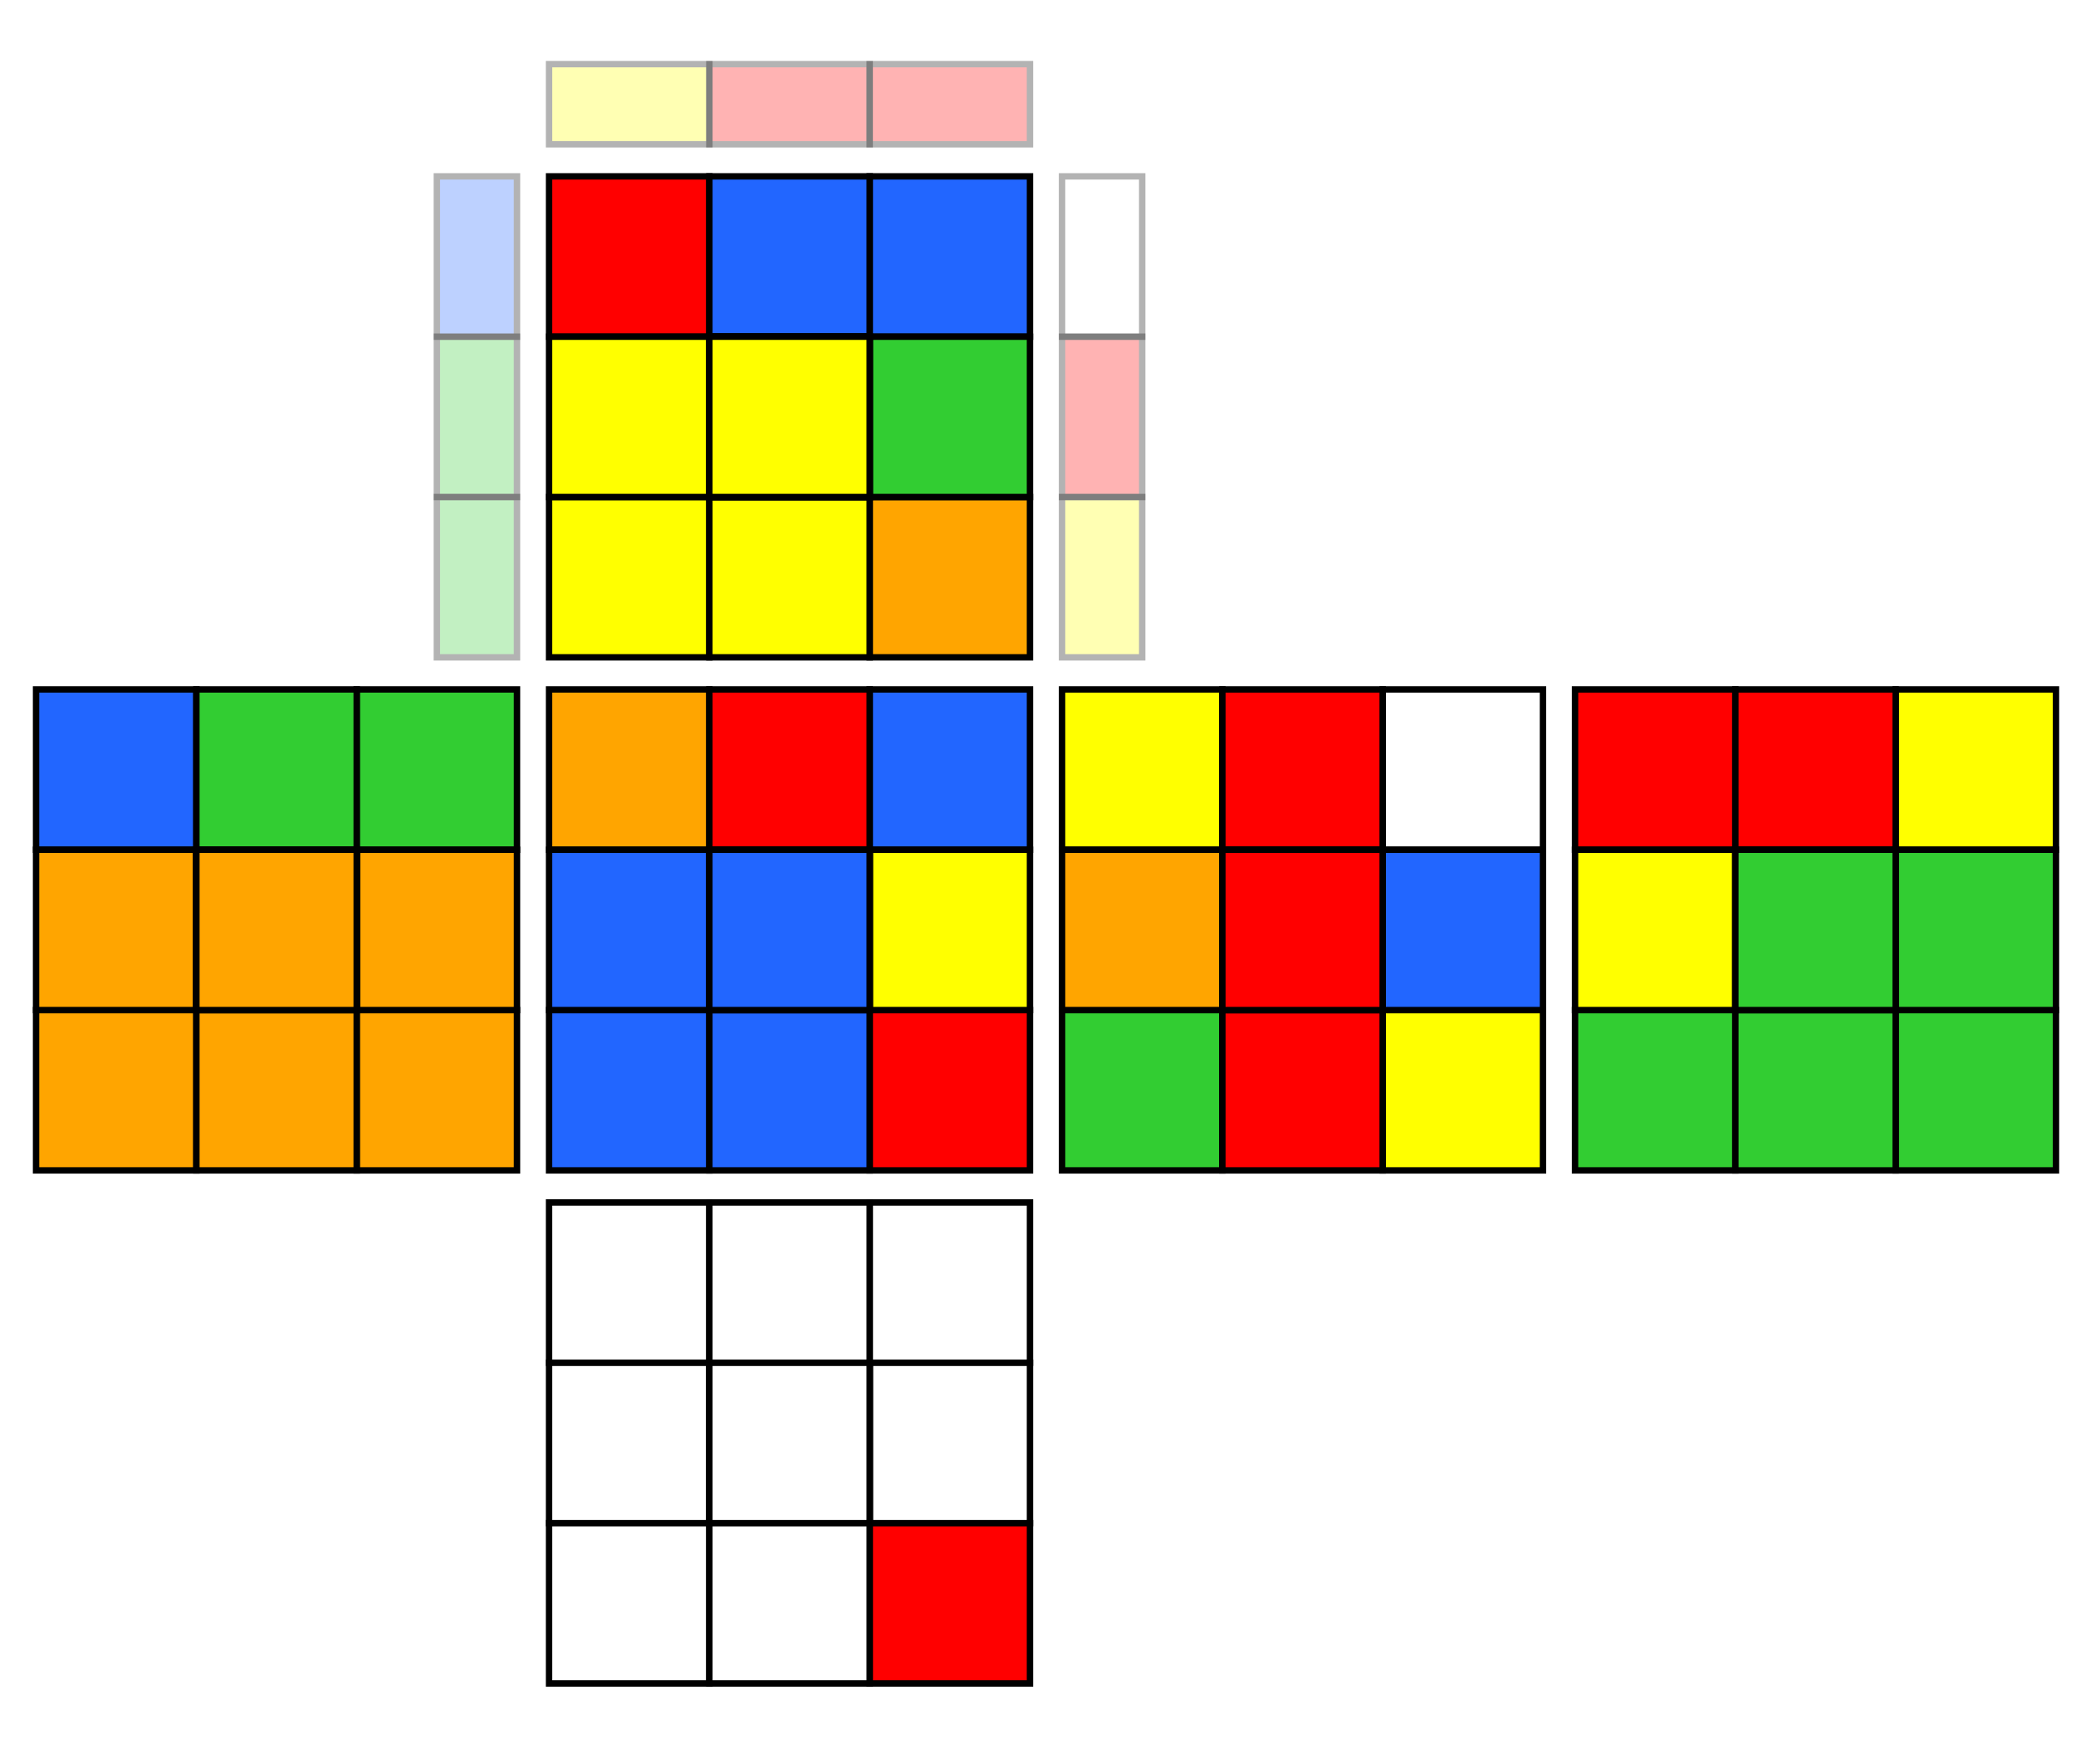
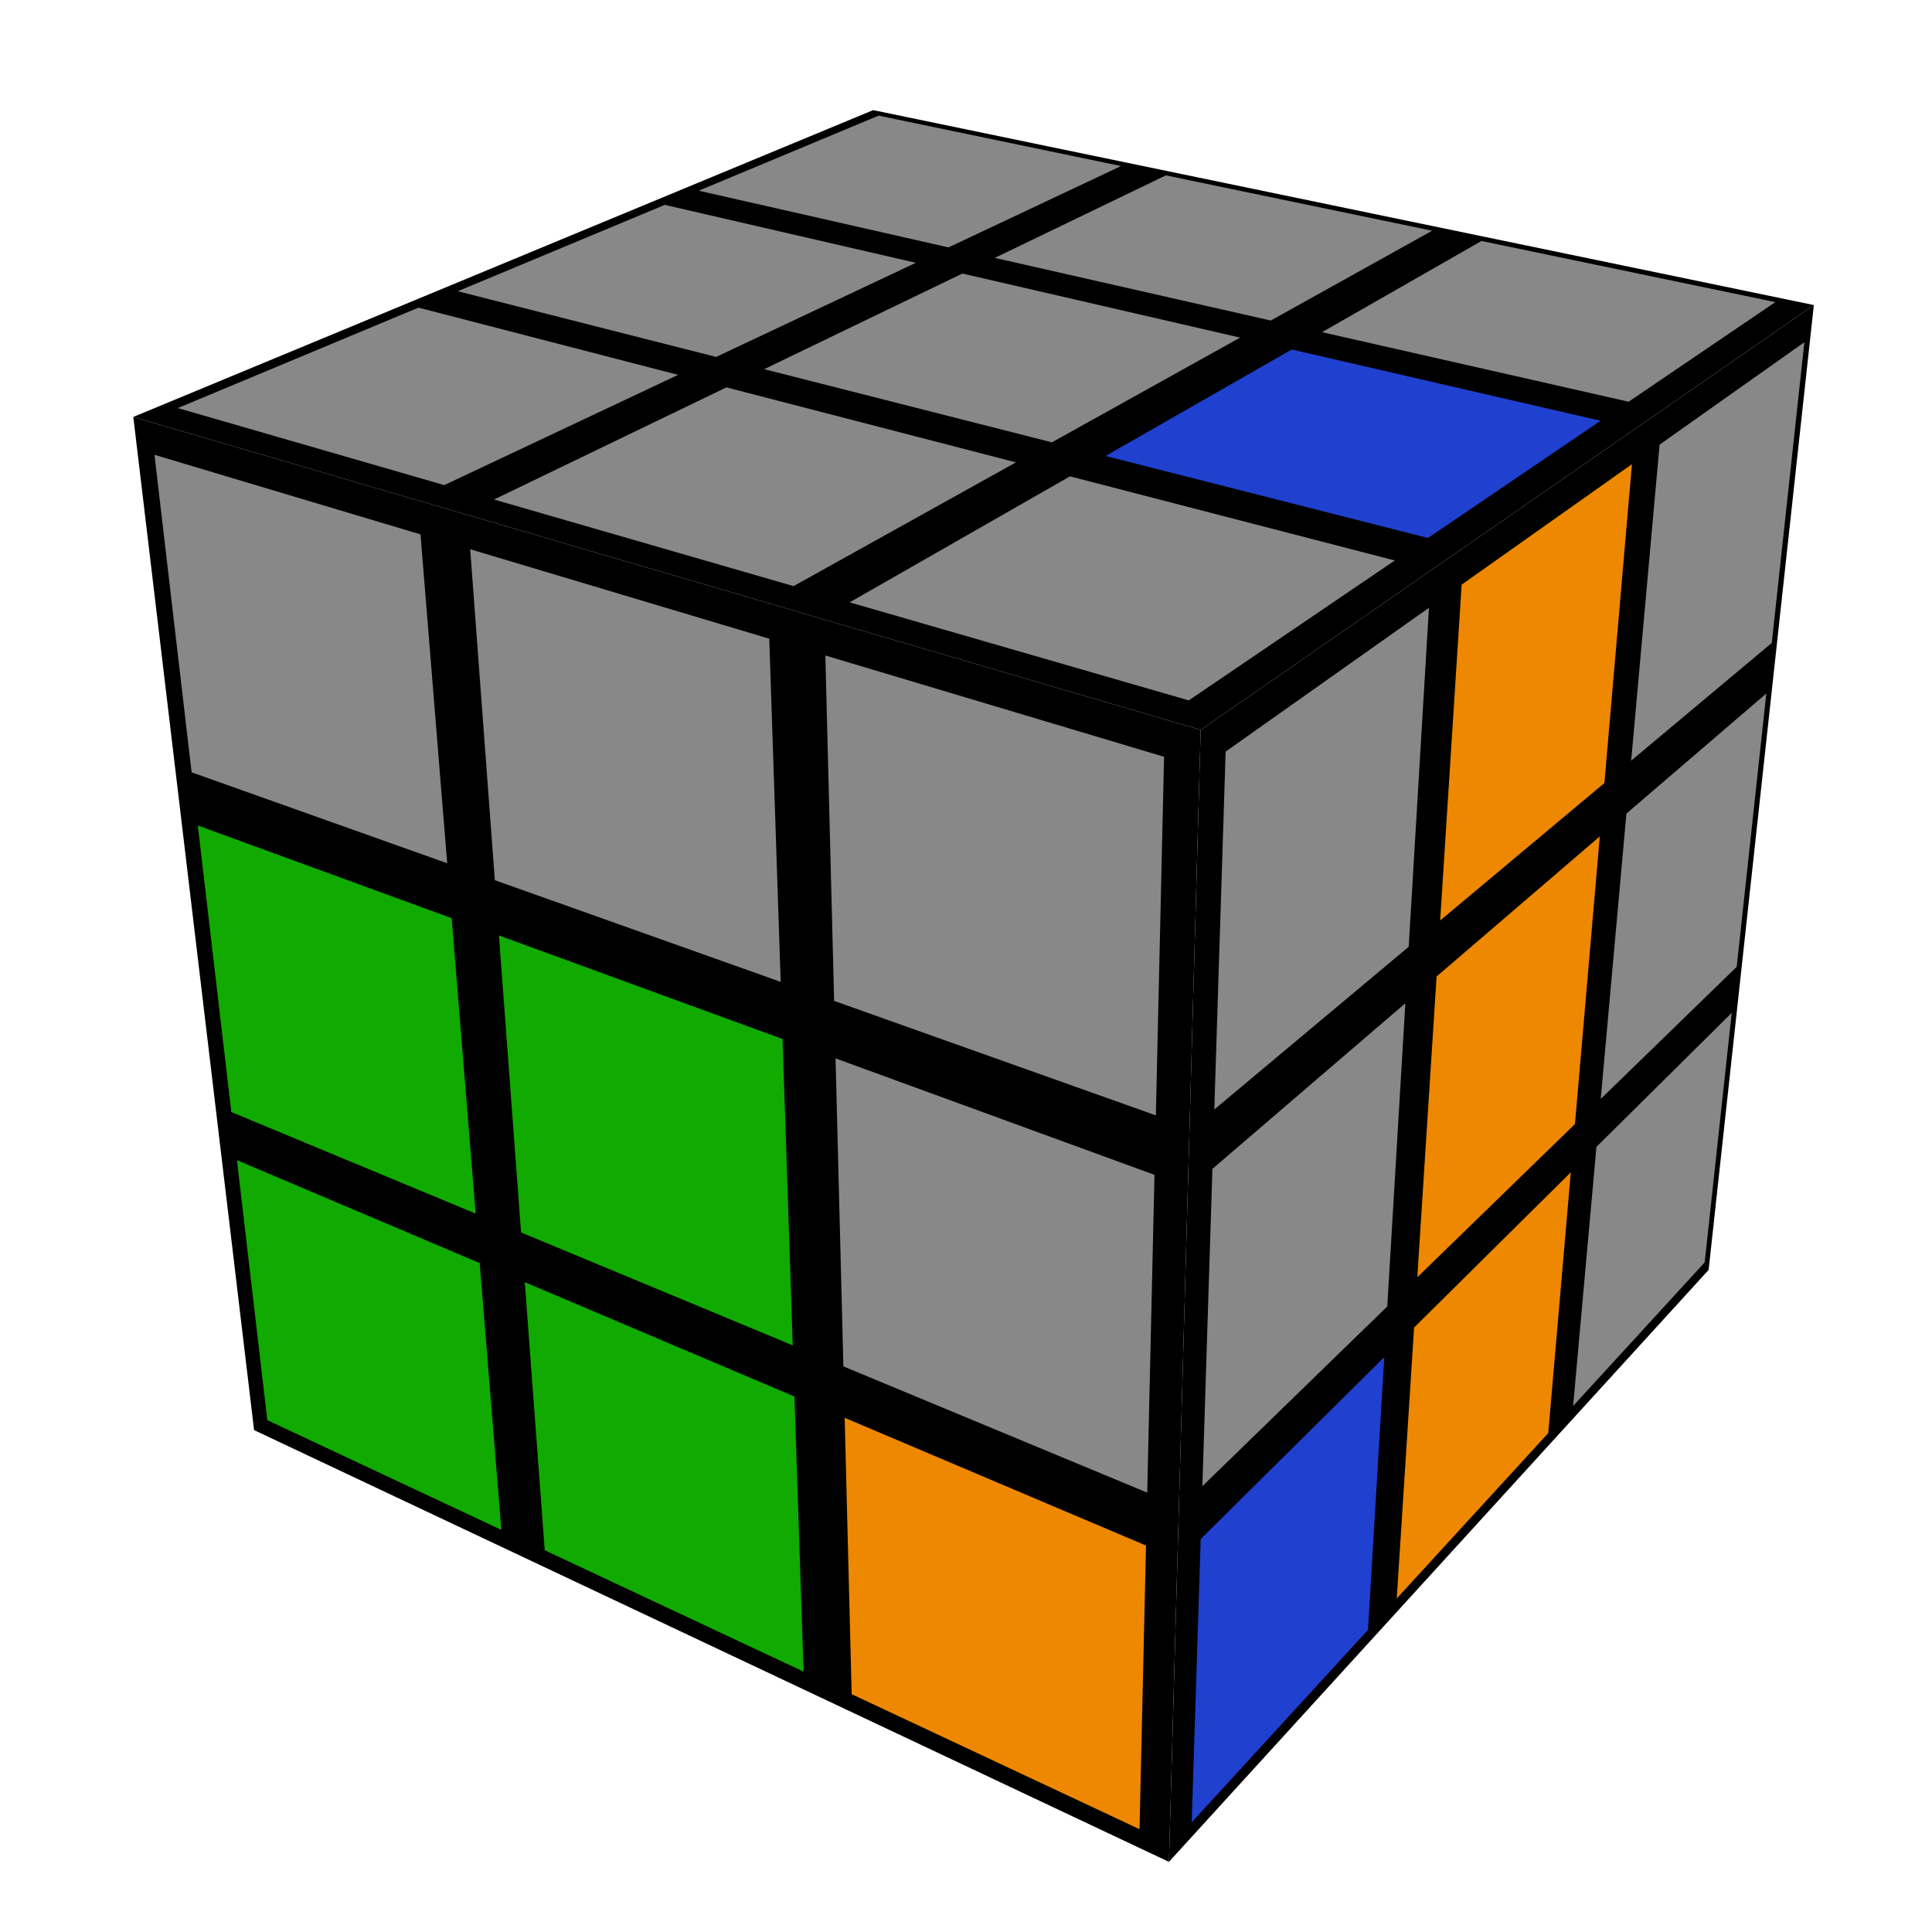
- <svg xmlns="http://www.w3.org/2000/svg" version="1.1" viewBox="0 0 518 440" preserveAspectRatio="xMidYMid meet" style="max-width: 100%; max-height: 100%;">
-   <defs>
-     <radialGradient id="grad-svg49-EDGES-l0-o0" r="70.711%">
-       <stop offset="100%" stop-color="yellow" stop-opacity="1" />
-       <stop offset="100%" stop-color="black" stop-opacity="1" />
-       <stop offset="100%" stop-color="black" stop-opacity="1" />
-       <stop offset="100%" stop-color="white" stop-opacity="1" />
-     </radialGradient>
-     <radialGradient id="grad-svg49-EDGES-l0-o1" r="70.711%">
-       <stop offset="100%" stop-color="red" stop-opacity="1" />
-       <stop offset="100%" stop-color="black" stop-opacity="1" />
-       <stop offset="100%" stop-color="black" stop-opacity="1" />
-       <stop offset="100%" stop-color="limegreen" stop-opacity="1" />
-     </radialGradient>
-     <radialGradient id="grad-svg49-EDGES-l1-o0" r="70.711%">
-       <stop offset="100%" stop-color="limegreen" stop-opacity="1" />
-       <stop offset="100%" stop-color="black" stop-opacity="1" />
-       <stop offset="100%" stop-color="black" stop-opacity="1" />
-       <stop offset="100%" stop-color="white" stop-opacity="1" />
-     </radialGradient>
-     <radialGradient id="grad-svg49-EDGES-l1-o1" r="70.711%">
-       <stop offset="100%" stop-color="red" stop-opacity="1" />
-       <stop offset="100%" stop-color="black" stop-opacity="1" />
-       <stop offset="100%" stop-color="black" stop-opacity="1" />
-       <stop offset="100%" stop-color="red" stop-opacity="1" />
-     </radialGradient>
-     <radialGradient id="grad-svg49-EDGES-l2-o0" r="70.711%">
-       <stop offset="100%" stop-color="rgb(34, 102, 255)" stop-opacity="1" />
-       <stop offset="100%" stop-color="black" stop-opacity="1" />
-       <stop offset="100%" stop-color="black" stop-opacity="1" />
-       <stop offset="100%" stop-color="white" stop-opacity="1" />
-     </radialGradient>
-     <radialGradient id="grad-svg49-EDGES-l2-o1" r="70.711%">
-       <stop offset="100%" stop-color="red" stop-opacity="1" />
-       <stop offset="100%" stop-color="black" stop-opacity="1" />
-       <stop offset="100%" stop-color="black" stop-opacity="1" />
-       <stop offset="100%" stop-color="rgb(34, 102, 255)" stop-opacity="1" />
-     </radialGradient>
-     <radialGradient id="grad-svg49-EDGES-l3-o0" r="70.711%">
-       <stop offset="100%" stop-color="yellow" stop-opacity="1" />
-       <stop offset="100%" stop-color="black" stop-opacity="1" />
-       <stop offset="100%" stop-color="black" stop-opacity="1" />
-       <stop offset="100%" stop-color="white" stop-opacity="1" />
-     </radialGradient>
-     <radialGradient id="grad-svg49-EDGES-l3-o1" r="70.711%">
-       <stop offset="100%" stop-color="limegreen" stop-opacity="1" />
-       <stop offset="100%" stop-color="black" stop-opacity="1" />
-       <stop offset="100%" stop-color="black" stop-opacity="1" />
-       <stop offset="100%" stop-color="orange" stop-opacity="1" />
-     </radialGradient>
-     <radialGradient id="grad-svg49-EDGES-l4-o0" r="70.711%">
-       <stop offset="100%" stop-color="white" stop-opacity="1" />
-       <stop offset="100%" stop-color="black" stop-opacity="1" />
-       <stop offset="100%" stop-color="black" stop-opacity="1" />
-       <stop offset="100%" stop-color="yellow" stop-opacity="1" />
-     </radialGradient>
-     <radialGradient id="grad-svg49-EDGES-l4-o1" r="70.711%">
-       <stop offset="100%" stop-color="rgb(34, 102, 255)" stop-opacity="1" />
-       <stop offset="100%" stop-color="black" stop-opacity="1" />
-       <stop offset="100%" stop-color="black" stop-opacity="1" />
-       <stop offset="100%" stop-color="limegreen" stop-opacity="1" />
-     </radialGradient>
-     <radialGradient id="grad-svg49-EDGES-l5-o0" r="70.711%">
-       <stop offset="100%" stop-color="white" stop-opacity="1" />
-       <stop offset="100%" stop-color="black" stop-opacity="1" />
-       <stop offset="100%" stop-color="black" stop-opacity="1" />
-       <stop offset="100%" stop-color="yellow" stop-opacity="1" />
-     </radialGradient>
-     <radialGradient id="grad-svg49-EDGES-l5-o1" r="70.711%">
-       <stop offset="100%" stop-color="red" stop-opacity="1" />
-       <stop offset="100%" stop-color="black" stop-opacity="1" />
-       <stop offset="100%" stop-color="black" stop-opacity="1" />
-       <stop offset="100%" stop-color="red" stop-opacity="1" />
-     </radialGradient>
-     <radialGradient id="grad-svg49-EDGES-l6-o0" r="70.711%">
-       <stop offset="100%" stop-color="white" stop-opacity="1" />
-       <stop offset="100%" stop-color="black" stop-opacity="1" />
-       <stop offset="100%" stop-color="black" stop-opacity="1" />
-       <stop offset="100%" stop-color="yellow" stop-opacity="1" />
-     </radialGradient>
-     <radialGradient id="grad-svg49-EDGES-l6-o1" r="70.711%">
-       <stop offset="100%" stop-color="limegreen" stop-opacity="1" />
-       <stop offset="100%" stop-color="black" stop-opacity="1" />
-       <stop offset="100%" stop-color="black" stop-opacity="1" />
-       <stop offset="100%" stop-color="rgb(34, 102, 255)" stop-opacity="1" />
-     </radialGradient>
-     <radialGradient id="grad-svg49-EDGES-l7-o0" r="70.711%">
-       <stop offset="100%" stop-color="white" stop-opacity="1" />
-       <stop offset="100%" stop-color="black" stop-opacity="1" />
-       <stop offset="100%" stop-color="black" stop-opacity="1" />
-       <stop offset="100%" stop-color="yellow" stop-opacity="1" />
-     </radialGradient>
-     <radialGradient id="grad-svg49-EDGES-l7-o1" r="70.711%">
-       <stop offset="100%" stop-color="orange" stop-opacity="1" />
-       <stop offset="100%" stop-color="black" stop-opacity="1" />
-       <stop offset="100%" stop-color="black" stop-opacity="1" />
-       <stop offset="100%" stop-color="orange" stop-opacity="1" />
-     </radialGradient>
-     <radialGradient id="grad-svg49-EDGES-l8-o0" r="70.711%">
-       <stop offset="100%" stop-color="yellow" stop-opacity="1" />
-       <stop offset="100%" stop-color="black" stop-opacity="1" />
-       <stop offset="100%" stop-color="black" stop-opacity="1" />
-       <stop offset="100%" stop-color="limegreen" stop-opacity="1" />
-     </radialGradient>
-     <radialGradient id="grad-svg49-EDGES-l8-o1" r="70.711%">
-       <stop offset="100%" stop-color="orange" stop-opacity="1" />
-       <stop offset="100%" stop-color="black" stop-opacity="1" />
-       <stop offset="100%" stop-color="black" stop-opacity="1" />
-       <stop offset="100%" stop-color="red" stop-opacity="1" />
-     </radialGradient>
-     <radialGradient id="grad-svg49-EDGES-l9-o0" r="70.711%">
-       <stop offset="100%" stop-color="rgb(34, 102, 255)" stop-opacity="1" />
-       <stop offset="100%" stop-color="black" stop-opacity="1" />
-       <stop offset="100%" stop-color="black" stop-opacity="1" />
-       <stop offset="100%" stop-color="limegreen" stop-opacity="1" />
-     </radialGradient>
-     <radialGradient id="grad-svg49-EDGES-l9-o1" r="70.711%">
-       <stop offset="100%" stop-color="orange" stop-opacity="1" />
-       <stop offset="100%" stop-color="black" stop-opacity="1" />
-       <stop offset="100%" stop-color="black" stop-opacity="1" />
-       <stop offset="100%" stop-color="orange" stop-opacity="1" />
-     </radialGradient>
-     <radialGradient id="grad-svg49-EDGES-l10-o0" r="70.711%">
-       <stop offset="100%" stop-color="yellow" stop-opacity="1" />
-       <stop offset="100%" stop-color="black" stop-opacity="1" />
-       <stop offset="100%" stop-color="black" stop-opacity="1" />
-       <stop offset="100%" stop-color="rgb(34, 102, 255)" stop-opacity="1" />
-     </radialGradient>
-     <radialGradient id="grad-svg49-EDGES-l10-o1" r="70.711%">
-       <stop offset="100%" stop-color="rgb(34, 102, 255)" stop-opacity="1" />
-       <stop offset="100%" stop-color="black" stop-opacity="1" />
-       <stop offset="100%" stop-color="black" stop-opacity="1" />
-       <stop offset="100%" stop-color="red" stop-opacity="1" />
-     </radialGradient>
-     <radialGradient id="grad-svg49-EDGES-l11-o0" r="70.711%">
-       <stop offset="100%" stop-color="limegreen" stop-opacity="1" />
-       <stop offset="100%" stop-color="black" stop-opacity="1" />
-       <stop offset="100%" stop-color="black" stop-opacity="1" />
-       <stop offset="100%" stop-color="rgb(34, 102, 255)" stop-opacity="1" />
-     </radialGradient>
-     <radialGradient id="grad-svg49-EDGES-l11-o1" r="70.711%">
-       <stop offset="100%" stop-color="orange" stop-opacity="1" />
-       <stop offset="100%" stop-color="black" stop-opacity="1" />
-       <stop offset="100%" stop-color="black" stop-opacity="1" />
-       <stop offset="100%" stop-color="orange" stop-opacity="1" />
-     </radialGradient>
-     <radialGradient id="grad-svg49-CORNERS-l0-o0" r="70.711%">
-       <stop offset="100%" stop-color="orange" stop-opacity="1" />
-       <stop offset="100%" stop-color="black" stop-opacity="1" />
-       <stop offset="100%" stop-color="black" stop-opacity="1" />
-       <stop offset="100%" stop-color="white" stop-opacity="1" />
-     </radialGradient>
-     <radialGradient id="grad-svg49-CORNERS-l0-o1" r="70.711%">
-       <stop offset="100%" stop-color="yellow" stop-opacity="1" />
-       <stop offset="100%" stop-color="black" stop-opacity="1" />
-       <stop offset="100%" stop-color="black" stop-opacity="1" />
-       <stop offset="100%" stop-color="red" stop-opacity="1" />
-     </radialGradient>
-     <radialGradient id="grad-svg49-CORNERS-l0-o2" r="70.711%">
-       <stop offset="100%" stop-color="rgb(34, 102, 255)" stop-opacity="1" />
-       <stop offset="100%" stop-color="black" stop-opacity="1" />
-       <stop offset="100%" stop-color="black" stop-opacity="1" />
-       <stop offset="100%" stop-color="limegreen" stop-opacity="1" />
-     </radialGradient>
-     <radialGradient id="grad-svg49-CORNERS-l1-o0" r="70.711%">
-       <stop offset="100%" stop-color="rgb(34, 102, 255)" stop-opacity="1" />
-       <stop offset="100%" stop-color="black" stop-opacity="1" />
-       <stop offset="100%" stop-color="black" stop-opacity="1" />
-       <stop offset="100%" stop-color="white" stop-opacity="1" />
-     </radialGradient>
-     <radialGradient id="grad-svg49-CORNERS-l1-o1" r="70.711%">
-       <stop offset="100%" stop-color="red" stop-opacity="1" />
-       <stop offset="100%" stop-color="black" stop-opacity="1" />
-       <stop offset="100%" stop-color="black" stop-opacity="1" />
-       <stop offset="100%" stop-color="rgb(34, 102, 255)" stop-opacity="1" />
-     </radialGradient>
-     <radialGradient id="grad-svg49-CORNERS-l1-o2" r="70.711%">
-       <stop offset="100%" stop-color="white" stop-opacity="1" />
-       <stop offset="100%" stop-color="black" stop-opacity="1" />
-       <stop offset="100%" stop-color="black" stop-opacity="1" />
-       <stop offset="100%" stop-color="red" stop-opacity="1" />
-     </radialGradient>
-     <radialGradient id="grad-svg49-CORNERS-l2-o0" r="70.711%">
-       <stop offset="100%" stop-color="red" stop-opacity="1" />
-       <stop offset="100%" stop-color="black" stop-opacity="1" />
-       <stop offset="100%" stop-color="black" stop-opacity="1" />
-       <stop offset="100%" stop-color="white" stop-opacity="1" />
-     </radialGradient>
-     <radialGradient id="grad-svg49-CORNERS-l2-o1" r="70.711%">
-       <stop offset="100%" stop-color="rgb(34, 102, 255)" stop-opacity="1" />
-       <stop offset="100%" stop-color="black" stop-opacity="1" />
-       <stop offset="100%" stop-color="black" stop-opacity="1" />
-       <stop offset="100%" stop-color="orange" stop-opacity="1" />
-     </radialGradient>
-     <radialGradient id="grad-svg49-CORNERS-l2-o2" r="70.711%">
-       <stop offset="100%" stop-color="yellow" stop-opacity="1" />
-       <stop offset="100%" stop-color="black" stop-opacity="1" />
-       <stop offset="100%" stop-color="black" stop-opacity="1" />
-       <stop offset="100%" stop-color="rgb(34, 102, 255)" stop-opacity="1" />
-     </radialGradient>
-     <radialGradient id="grad-svg49-CORNERS-l3-o0" r="70.711%">
-       <stop offset="100%" stop-color="yellow" stop-opacity="1" />
-       <stop offset="100%" stop-color="black" stop-opacity="1" />
-       <stop offset="100%" stop-color="black" stop-opacity="1" />
-       <stop offset="100%" stop-color="white" stop-opacity="1" />
-     </radialGradient>
-     <radialGradient id="grad-svg49-CORNERS-l3-o1" r="70.711%">
-       <stop offset="100%" stop-color="orange" stop-opacity="1" />
-       <stop offset="100%" stop-color="black" stop-opacity="1" />
-       <stop offset="100%" stop-color="black" stop-opacity="1" />
-       <stop offset="100%" stop-color="limegreen" stop-opacity="1" />
-     </radialGradient>
-     <radialGradient id="grad-svg49-CORNERS-l3-o2" r="70.711%">
-       <stop offset="100%" stop-color="limegreen" stop-opacity="1" />
-       <stop offset="100%" stop-color="black" stop-opacity="1" />
-       <stop offset="100%" stop-color="black" stop-opacity="1" />
-       <stop offset="100%" stop-color="orange" stop-opacity="1" />
-     </radialGradient>
-     <radialGradient id="grad-svg49-CORNERS-l4-o0" r="70.711%">
-       <stop offset="100%" stop-color="white" stop-opacity="1" />
-       <stop offset="100%" stop-color="black" stop-opacity="1" />
-       <stop offset="100%" stop-color="black" stop-opacity="1" />
-       <stop offset="100%" stop-color="yellow" stop-opacity="1" />
-     </radialGradient>
-     <radialGradient id="grad-svg49-CORNERS-l4-o1" r="70.711%">
-       <stop offset="100%" stop-color="red" stop-opacity="1" />
-       <stop offset="100%" stop-color="black" stop-opacity="1" />
-       <stop offset="100%" stop-color="black" stop-opacity="1" />
-       <stop offset="100%" stop-color="limegreen" stop-opacity="1" />
-     </radialGradient>
-     <radialGradient id="grad-svg49-CORNERS-l4-o2" r="70.711%">
-       <stop offset="100%" stop-color="limegreen" stop-opacity="1" />
-       <stop offset="100%" stop-color="black" stop-opacity="1" />
-       <stop offset="100%" stop-color="black" stop-opacity="1" />
-       <stop offset="100%" stop-color="red" stop-opacity="1" />
-     </radialGradient>
-     <radialGradient id="grad-svg49-CORNERS-l5-o0" r="70.711%">
-       <stop offset="100%" stop-color="white" stop-opacity="1" />
-       <stop offset="100%" stop-color="black" stop-opacity="1" />
-       <stop offset="100%" stop-color="black" stop-opacity="1" />
-       <stop offset="100%" stop-color="yellow" stop-opacity="1" />
-     </radialGradient>
-     <radialGradient id="grad-svg49-CORNERS-l5-o1" r="70.711%">
-       <stop offset="100%" stop-color="orange" stop-opacity="1" />
-       <stop offset="100%" stop-color="black" stop-opacity="1" />
-       <stop offset="100%" stop-color="black" stop-opacity="1" />
-       <stop offset="100%" stop-color="orange" stop-opacity="1" />
-     </radialGradient>
-     <radialGradient id="grad-svg49-CORNERS-l5-o2" r="70.711%">
-       <stop offset="100%" stop-color="rgb(34, 102, 255)" stop-opacity="1" />
-       <stop offset="100%" stop-color="black" stop-opacity="1" />
-       <stop offset="100%" stop-color="black" stop-opacity="1" />
-       <stop offset="100%" stop-color="limegreen" stop-opacity="1" />
-     </radialGradient>
-     <radialGradient id="grad-svg49-CORNERS-l6-o0" r="70.711%">
-       <stop offset="100%" stop-color="white" stop-opacity="1" />
-       <stop offset="100%" stop-color="black" stop-opacity="1" />
-       <stop offset="100%" stop-color="black" stop-opacity="1" />
-       <stop offset="100%" stop-color="yellow" stop-opacity="1" />
-     </radialGradient>
-     <radialGradient id="grad-svg49-CORNERS-l6-o1" r="70.711%">
-       <stop offset="100%" stop-color="limegreen" stop-opacity="1" />
-       <stop offset="100%" stop-color="black" stop-opacity="1" />
-       <stop offset="100%" stop-color="black" stop-opacity="1" />
-       <stop offset="100%" stop-color="rgb(34, 102, 255)" stop-opacity="1" />
-     </radialGradient>
-     <radialGradient id="grad-svg49-CORNERS-l6-o2" r="70.711%">
-       <stop offset="100%" stop-color="orange" stop-opacity="1" />
-       <stop offset="100%" stop-color="black" stop-opacity="1" />
-       <stop offset="100%" stop-color="black" stop-opacity="1" />
-       <stop offset="100%" stop-color="orange" stop-opacity="1" />
-     </radialGradient>
-     <radialGradient id="grad-svg49-CORNERS-l7-o0" r="70.711%">
-       <stop offset="100%" stop-color="red" stop-opacity="1" />
-       <stop offset="100%" stop-color="black" stop-opacity="1" />
-       <stop offset="100%" stop-color="black" stop-opacity="1" />
-       <stop offset="100%" stop-color="yellow" stop-opacity="1" />
-     </radialGradient>
-     <radialGradient id="grad-svg49-CORNERS-l7-o1" r="70.711%">
-       <stop offset="100%" stop-color="yellow" stop-opacity="1" />
-       <stop offset="100%" stop-color="black" stop-opacity="1" />
-       <stop offset="100%" stop-color="black" stop-opacity="1" />
-       <stop offset="100%" stop-color="red" stop-opacity="1" />
-     </radialGradient>
-     <radialGradient id="grad-svg49-CORNERS-l7-o2" r="70.711%">
-       <stop offset="100%" stop-color="limegreen" stop-opacity="1" />
-       <stop offset="100%" stop-color="black" stop-opacity="1" />
-       <stop offset="100%" stop-color="black" stop-opacity="1" />
-       <stop offset="100%" stop-color="rgb(34, 102, 255)" stop-opacity="1" />
-     </radialGradient>
-     <radialGradient id="grad-svg49-CENTERS-l0-o0" r="70.711%">
-       <stop offset="100%" stop-color="yellow" stop-opacity="1" />
-       <stop offset="100%" stop-color="black" stop-opacity="1" />
-       <stop offset="100%" stop-color="black" stop-opacity="1" />
-       <stop offset="100%" stop-color="white" stop-opacity="1" />
-     </radialGradient>
-     <radialGradient id="grad-svg49-CENTERS-l0-o1" r="70.711%">
-       <stop offset="100%" stop-color="yellow" stop-opacity="1" />
-       <stop offset="100%" stop-color="black" stop-opacity="1" />
-       <stop offset="100%" stop-color="black" stop-opacity="1" />
-       <stop offset="100%" stop-color="white" stop-opacity="1" />
-     </radialGradient>
-     <radialGradient id="grad-svg49-CENTERS-l0-o2" r="70.711%">
-       <stop offset="100%" stop-color="yellow" stop-opacity="1" />
-       <stop offset="100%" stop-color="black" stop-opacity="1" />
-       <stop offset="100%" stop-color="black" stop-opacity="1" />
-       <stop offset="100%" stop-color="white" stop-opacity="1" />
-     </radialGradient>
-     <radialGradient id="grad-svg49-CENTERS-l0-o3" r="70.711%">
-       <stop offset="100%" stop-color="yellow" stop-opacity="1" />
-       <stop offset="100%" stop-color="black" stop-opacity="1" />
-       <stop offset="100%" stop-color="black" stop-opacity="1" />
-       <stop offset="100%" stop-color="white" stop-opacity="1" />
-     </radialGradient>
-     <radialGradient id="grad-svg49-CENTERS-l1-o0" r="70.711%">
-       <stop offset="100%" stop-color="orange" stop-opacity="1" />
-       <stop offset="100%" stop-color="black" stop-opacity="1" />
-       <stop offset="100%" stop-color="black" stop-opacity="1" />
-       <stop offset="100%" stop-color="orange" stop-opacity="1" />
-     </radialGradient>
-     <radialGradient id="grad-svg49-CENTERS-l1-o1" r="70.711%">
-       <stop offset="100%" stop-color="orange" stop-opacity="1" />
-       <stop offset="100%" stop-color="black" stop-opacity="1" />
-       <stop offset="100%" stop-color="black" stop-opacity="1" />
-       <stop offset="100%" stop-color="orange" stop-opacity="1" />
-     </radialGradient>
-     <radialGradient id="grad-svg49-CENTERS-l1-o2" r="70.711%">
-       <stop offset="100%" stop-color="orange" stop-opacity="1" />
-       <stop offset="100%" stop-color="black" stop-opacity="1" />
-       <stop offset="100%" stop-color="black" stop-opacity="1" />
-       <stop offset="100%" stop-color="orange" stop-opacity="1" />
-     </radialGradient>
-     <radialGradient id="grad-svg49-CENTERS-l1-o3" r="70.711%">
-       <stop offset="100%" stop-color="orange" stop-opacity="1" />
-       <stop offset="100%" stop-color="black" stop-opacity="1" />
-       <stop offset="100%" stop-color="black" stop-opacity="1" />
-       <stop offset="100%" stop-color="orange" stop-opacity="1" />
-     </radialGradient>
-     <radialGradient id="grad-svg49-CENTERS-l2-o0" r="70.711%">
-       <stop offset="100%" stop-color="rgb(34, 102, 255)" stop-opacity="1" />
-       <stop offset="100%" stop-color="black" stop-opacity="1" />
-       <stop offset="100%" stop-color="black" stop-opacity="1" />
-       <stop offset="100%" stop-color="limegreen" stop-opacity="1" />
-     </radialGradient>
-     <radialGradient id="grad-svg49-CENTERS-l2-o1" r="70.711%">
-       <stop offset="100%" stop-color="rgb(34, 102, 255)" stop-opacity="1" />
-       <stop offset="100%" stop-color="black" stop-opacity="1" />
-       <stop offset="100%" stop-color="black" stop-opacity="1" />
-       <stop offset="100%" stop-color="limegreen" stop-opacity="1" />
-     </radialGradient>
-     <radialGradient id="grad-svg49-CENTERS-l2-o2" r="70.711%">
-       <stop offset="100%" stop-color="rgb(34, 102, 255)" stop-opacity="1" />
-       <stop offset="100%" stop-color="black" stop-opacity="1" />
-       <stop offset="100%" stop-color="black" stop-opacity="1" />
-       <stop offset="100%" stop-color="limegreen" stop-opacity="1" />
-     </radialGradient>
-     <radialGradient id="grad-svg49-CENTERS-l2-o3" r="70.711%">
-       <stop offset="100%" stop-color="rgb(34, 102, 255)" stop-opacity="1" />
-       <stop offset="100%" stop-color="black" stop-opacity="1" />
-       <stop offset="100%" stop-color="black" stop-opacity="1" />
-       <stop offset="100%" stop-color="limegreen" stop-opacity="1" />
-     </radialGradient>
-     <radialGradient id="grad-svg49-CENTERS-l3-o0" r="70.711%">
-       <stop offset="100%" stop-color="red" stop-opacity="1" />
-       <stop offset="100%" stop-color="black" stop-opacity="1" />
-       <stop offset="100%" stop-color="black" stop-opacity="1" />
-       <stop offset="100%" stop-color="red" stop-opacity="1" />
-     </radialGradient>
-     <radialGradient id="grad-svg49-CENTERS-l3-o1" r="70.711%">
-       <stop offset="100%" stop-color="red" stop-opacity="1" />
-       <stop offset="100%" stop-color="black" stop-opacity="1" />
-       <stop offset="100%" stop-color="black" stop-opacity="1" />
-       <stop offset="100%" stop-color="red" stop-opacity="1" />
-     </radialGradient>
-     <radialGradient id="grad-svg49-CENTERS-l3-o2" r="70.711%">
-       <stop offset="100%" stop-color="red" stop-opacity="1" />
-       <stop offset="100%" stop-color="black" stop-opacity="1" />
-       <stop offset="100%" stop-color="black" stop-opacity="1" />
-       <stop offset="100%" stop-color="red" stop-opacity="1" />
-     </radialGradient>
-     <radialGradient id="grad-svg49-CENTERS-l3-o3" r="70.711%">
-       <stop offset="100%" stop-color="red" stop-opacity="1" />
-       <stop offset="100%" stop-color="black" stop-opacity="1" />
-       <stop offset="100%" stop-color="black" stop-opacity="1" />
-       <stop offset="100%" stop-color="red" stop-opacity="1" />
-     </radialGradient>
-     <radialGradient id="grad-svg49-CENTERS-l4-o0" r="70.711%">
-       <stop offset="100%" stop-color="limegreen" stop-opacity="1" />
-       <stop offset="100%" stop-color="black" stop-opacity="1" />
-       <stop offset="100%" stop-color="black" stop-opacity="1" />
-       <stop offset="100%" stop-color="rgb(34, 102, 255)" stop-opacity="1" />
-     </radialGradient>
-     <radialGradient id="grad-svg49-CENTERS-l4-o1" r="70.711%">
-       <stop offset="100%" stop-color="limegreen" stop-opacity="1" />
-       <stop offset="100%" stop-color="black" stop-opacity="1" />
-       <stop offset="100%" stop-color="black" stop-opacity="1" />
-       <stop offset="100%" stop-color="rgb(34, 102, 255)" stop-opacity="1" />
-     </radialGradient>
-     <radialGradient id="grad-svg49-CENTERS-l4-o2" r="70.711%">
-       <stop offset="100%" stop-color="limegreen" stop-opacity="1" />
-       <stop offset="100%" stop-color="black" stop-opacity="1" />
-       <stop offset="100%" stop-color="black" stop-opacity="1" />
-       <stop offset="100%" stop-color="rgb(34, 102, 255)" stop-opacity="1" />
-     </radialGradient>
-     <radialGradient id="grad-svg49-CENTERS-l4-o3" r="70.711%">
-       <stop offset="100%" stop-color="limegreen" stop-opacity="1" />
-       <stop offset="100%" stop-color="black" stop-opacity="1" />
-       <stop offset="100%" stop-color="black" stop-opacity="1" />
-       <stop offset="100%" stop-color="rgb(34, 102, 255)" stop-opacity="1" />
-     </radialGradient>
-     <radialGradient id="grad-svg49-CENTERS-l5-o0" r="70.711%">
-       <stop offset="100%" stop-color="white" stop-opacity="1" />
-       <stop offset="100%" stop-color="black" stop-opacity="1" />
-       <stop offset="100%" stop-color="black" stop-opacity="1" />
-       <stop offset="100%" stop-color="yellow" stop-opacity="1" />
-     </radialGradient>
-     <radialGradient id="grad-svg49-CENTERS-l5-o1" r="70.711%">
-       <stop offset="100%" stop-color="white" stop-opacity="1" />
-       <stop offset="100%" stop-color="black" stop-opacity="1" />
-       <stop offset="100%" stop-color="black" stop-opacity="1" />
-       <stop offset="100%" stop-color="yellow" stop-opacity="1" />
-     </radialGradient>
-     <radialGradient id="grad-svg49-CENTERS-l5-o2" r="70.711%">
-       <stop offset="100%" stop-color="white" stop-opacity="1" />
-       <stop offset="100%" stop-color="black" stop-opacity="1" />
-       <stop offset="100%" stop-color="black" stop-opacity="1" />
-       <stop offset="100%" stop-color="yellow" stop-opacity="1" />
-     </radialGradient>
-     <radialGradient id="grad-svg49-CENTERS-l5-o3" r="70.711%">
-       <stop offset="100%" stop-color="white" stop-opacity="1" />
-       <stop offset="100%" stop-color="black" stop-opacity="1" />
-       <stop offset="100%" stop-color="black" stop-opacity="1" />
-       <stop offset="100%" stop-color="yellow" stop-opacity="1" />
-     </radialGradient>
-   </defs>
-   <defs>
-     <g id="sticker">
-       <rect x="0" y="0" width="1" height="1" stroke="black" stroke-width="0.04px" />
-     </g>
-     <g id="sticker-thin-v">
-       <rect x="0" y="0" width="0.5" height="1" stroke="black" stroke-width="0.04px" style="opacity: 0.3;" />
-     </g>
-     <g id="sticker-thin-h">
-       <rect x="0" y="0" width="1" height="0.5" stroke="black" stroke-width="0.04px" style="opacity: 0.3;" />
-     </g>
-   </defs>
-   <g id="puzzle" transform="translate(5,40) scale(40)">
-     <g class="hint-facelet">
-       <use data-copy-id="CORNERS-l0-o1" href="#sticker-thin-v" transform="translate(6.5,2.1)" style="fill: url(#grad-svg49-CORNERS-l0-o1)" />
-       <use data-copy-id="EDGES-l1-o1" href="#sticker-thin-v" transform="translate(6.5,1.1)" style="fill: url(#grad-svg49-EDGES-l1-o1)" />
-       <use data-copy-id="CORNERS-l1-o2" href="#sticker-thin-v" transform="translate(6.5,0.1)" style="fill: url(#grad-svg49-CORNERS-l1-o2)" />
-       <use data-copy-id="CORNERS-l2-o2" href="#sticker-thin-h" transform="translate(3.3,-0.6)" style="fill: url(#grad-svg49-CORNERS-l2-o2)" />
-       <use data-copy-id="EDGES-l2-o1" href="#sticker-thin-h" transform="translate(4.3,-0.6)" style="fill: url(#grad-svg49-EDGES-l2-o1)" />
-       <use data-copy-id="CORNERS-l1-o1" href="#sticker-thin-h" transform="translate(5.3,-0.6)" style="fill: url(#grad-svg49-CORNERS-l1-o1)" />
-       <use data-copy-id="CORNERS-l3-o2" href="#sticker-thin-v" transform="translate(2.6,2.1)" style="fill: url(#grad-svg49-CORNERS-l3-o2)" />
-       <use data-copy-id="EDGES-l3-o1" href="#sticker-thin-v" transform="translate(2.6,1.1)" style="fill: url(#grad-svg49-EDGES-l3-o1)" />
-       <use data-copy-id="CORNERS-l2-o1" href="#sticker-thin-v" transform="translate(2.6,0.1)" style="fill: url(#grad-svg49-CORNERS-l2-o1)" />
-     </g>
-     <use id="CORNERS-l0-o0" href="#sticker" transform="translate(5.3,2.1)" style="fill: url(#grad-svg49-CORNERS-l0-o0)" />
-     <use id="CORNERS-l0-o1" href="#sticker" transform="translate(6.5,3.3)" style="fill: url(#grad-svg49-CORNERS-l0-o1)" />
-     <use id="CORNERS-l0-o2" href="#sticker" transform="translate(5.3,3.3)" style="fill: url(#grad-svg49-CORNERS-l0-o2)" />
-     <use id="CORNERS-l1-o0" href="#sticker" transform="translate(5.3,0.1)" style="fill: url(#grad-svg49-CORNERS-l1-o0)" />
-     <use id="CORNERS-l1-o1" href="#sticker" transform="translate(9.7,3.3)" style="fill: url(#grad-svg49-CORNERS-l1-o1)" />
-     <use id="CORNERS-l1-o2" href="#sticker" transform="translate(8.5,3.3)" style="fill: url(#grad-svg49-CORNERS-l1-o2)" />
-     <use id="CORNERS-l2-o0" href="#sticker" transform="translate(3.3,0.1)" style="fill: url(#grad-svg49-CORNERS-l2-o0)" />
-     <use id="CORNERS-l2-o1" href="#sticker" transform="translate(0.1,3.3)" style="fill: url(#grad-svg49-CORNERS-l2-o1)" />
-     <use id="CORNERS-l2-o2" href="#sticker" transform="translate(11.7,3.3)" style="fill: url(#grad-svg49-CORNERS-l2-o2)" />
-     <use id="CORNERS-l3-o0" href="#sticker" transform="translate(3.3,2.1)" style="fill: url(#grad-svg49-CORNERS-l3-o0)" />
-     <use id="CORNERS-l3-o1" href="#sticker" transform="translate(3.3,3.3)" style="fill: url(#grad-svg49-CORNERS-l3-o1)" />
-     <use id="CORNERS-l3-o2" href="#sticker" transform="translate(2.1,3.3)" style="fill: url(#grad-svg49-CORNERS-l3-o2)" />
-     <use id="CORNERS-l4-o0" href="#sticker" transform="translate(5.3,6.5)" style="fill: url(#grad-svg49-CORNERS-l4-o0)" />
-     <use id="CORNERS-l4-o1" href="#sticker" transform="translate(5.3,5.3)" style="fill: url(#grad-svg49-CORNERS-l4-o1)" />
-     <use id="CORNERS-l4-o2" href="#sticker" transform="translate(6.5,5.3)" style="fill: url(#grad-svg49-CORNERS-l4-o2)" />
-     <use id="CORNERS-l5-o0" href="#sticker" transform="translate(3.3,6.5)" style="fill: url(#grad-svg49-CORNERS-l5-o0)" />
-     <use id="CORNERS-l5-o1" href="#sticker" transform="translate(2.1,5.3)" style="fill: url(#grad-svg49-CORNERS-l5-o1)" />
-     <use id="CORNERS-l5-o2" href="#sticker" transform="translate(3.3,5.3)" style="fill: url(#grad-svg49-CORNERS-l5-o2)" />
-     <use id="CORNERS-l6-o0" href="#sticker" transform="translate(3.3,8.5)" style="fill: url(#grad-svg49-CORNERS-l6-o0)" />
-     <use id="CORNERS-l6-o1" href="#sticker" transform="translate(11.7,5.3)" style="fill: url(#grad-svg49-CORNERS-l6-o1)" />
-     <use id="CORNERS-l6-o2" href="#sticker" transform="translate(0.1,5.3)" style="fill: url(#grad-svg49-CORNERS-l6-o2)" />
-     <use id="CORNERS-l7-o0" href="#sticker" transform="translate(5.3,8.5)" style="fill: url(#grad-svg49-CORNERS-l7-o0)" />
-     <use id="CORNERS-l7-o1" href="#sticker" transform="translate(8.5,5.3)" style="fill: url(#grad-svg49-CORNERS-l7-o1)" />
-     <use id="CORNERS-l7-o2" href="#sticker" transform="translate(9.7,5.3)" style="fill: url(#grad-svg49-CORNERS-l7-o2)" />
-     <use id="EDGES-l0-o0" href="#sticker" transform="translate(4.3,2.1)" style="fill: url(#grad-svg49-EDGES-l0-o0)" />
-     <use id="EDGES-l0-o1" href="#sticker" transform="translate(4.3,3.3)" style="fill: url(#grad-svg49-EDGES-l0-o1)" />
-     <use id="EDGES-l1-o0" href="#sticker" transform="translate(5.3,1.1)" style="fill: url(#grad-svg49-EDGES-l1-o0)" />
-     <use id="EDGES-l1-o1" href="#sticker" transform="translate(7.5,3.3)" style="fill: url(#grad-svg49-EDGES-l1-o1)" />
-     <use id="EDGES-l2-o0" href="#sticker" transform="translate(4.3,0.1)" style="fill: url(#grad-svg49-EDGES-l2-o0)" />
-     <use id="EDGES-l2-o1" href="#sticker" transform="translate(10.7,3.3)" style="fill: url(#grad-svg49-EDGES-l2-o1)" />
-     <use id="EDGES-l3-o0" href="#sticker" transform="translate(3.3,1.1)" style="fill: url(#grad-svg49-EDGES-l3-o0)" />
-     <use id="EDGES-l3-o1" href="#sticker" transform="translate(1.1,3.3)" style="fill: url(#grad-svg49-EDGES-l3-o1)" />
-     <use id="EDGES-l4-o0" href="#sticker" transform="translate(4.3,6.5)" style="fill: url(#grad-svg49-EDGES-l4-o0)" />
-     <use id="EDGES-l4-o1" href="#sticker" transform="translate(4.3,5.3)" style="fill: url(#grad-svg49-EDGES-l4-o1)" />
-     <use id="EDGES-l5-o0" href="#sticker" transform="translate(5.3,7.5)" style="fill: url(#grad-svg49-EDGES-l5-o0)" />
-     <use id="EDGES-l5-o1" href="#sticker" transform="translate(7.5,5.3)" style="fill: url(#grad-svg49-EDGES-l5-o1)" />
-     <use id="EDGES-l6-o0" href="#sticker" transform="translate(4.3,8.5)" style="fill: url(#grad-svg49-EDGES-l6-o0)" />
-     <use id="EDGES-l6-o1" href="#sticker" transform="translate(10.7,5.3)" style="fill: url(#grad-svg49-EDGES-l6-o1)" />
-     <use id="EDGES-l7-o0" href="#sticker" transform="translate(3.3,7.5)" style="fill: url(#grad-svg49-EDGES-l7-o0)" />
-     <use id="EDGES-l7-o1" href="#sticker" transform="translate(1.1,5.3)" style="fill: url(#grad-svg49-EDGES-l7-o1)" />
-     <use id="EDGES-l8-o0" href="#sticker" transform="translate(5.3,4.3)" style="fill: url(#grad-svg49-EDGES-l8-o0)" />
-     <use id="EDGES-l8-o1" href="#sticker" transform="translate(6.5,4.3)" style="fill: url(#grad-svg49-EDGES-l8-o1)" />
-     <use id="EDGES-l9-o0" href="#sticker" transform="translate(3.3,4.3)" style="fill: url(#grad-svg49-EDGES-l9-o0)" />
-     <use id="EDGES-l9-o1" href="#sticker" transform="translate(2.1,4.3)" style="fill: url(#grad-svg49-EDGES-l9-o1)" />
-     <use id="EDGES-l10-o0" href="#sticker" transform="translate(9.7,4.3)" style="fill: url(#grad-svg49-EDGES-l10-o0)" />
-     <use id="EDGES-l10-o1" href="#sticker" transform="translate(8.5,4.3)" style="fill: url(#grad-svg49-EDGES-l10-o1)" />
-     <use id="EDGES-l11-o0" href="#sticker" transform="translate(11.7,4.3)" style="fill: url(#grad-svg49-EDGES-l11-o0)" />
-     <use id="EDGES-l11-o1" href="#sticker" transform="translate(0.1,4.3)" style="fill: url(#grad-svg49-EDGES-l11-o1)" />
-     <use id="CENTERS-l0-o0" href="#sticker" transform="translate(4.3,1.1)" style="fill: url(#grad-svg49-CENTERS-l0-o0)" />
-     <use id="CENTERS-l0-o1" href="#sticker" transform="translate(4.3,1.1)" style="fill: url(#grad-svg49-CENTERS-l0-o1)" />
-     <use id="CENTERS-l0-o2" href="#sticker" transform="translate(4.3,1.1)" style="fill: url(#grad-svg49-CENTERS-l0-o2)" />
-     <use id="CENTERS-l0-o3" href="#sticker" transform="translate(4.3,1.1)" style="fill: url(#grad-svg49-CENTERS-l0-o3)" />
-     <use id="CENTERS-l1-o0" href="#sticker" transform="translate(1.1,4.3)" style="fill: url(#grad-svg49-CENTERS-l1-o0)" />
-     <use id="CENTERS-l1-o1" href="#sticker" transform="translate(1.1,4.3)" style="fill: url(#grad-svg49-CENTERS-l1-o1)" />
-     <use id="CENTERS-l1-o2" href="#sticker" transform="translate(1.1,4.3)" style="fill: url(#grad-svg49-CENTERS-l1-o2)" />
-     <use id="CENTERS-l1-o3" href="#sticker" transform="translate(1.1,4.3)" style="fill: url(#grad-svg49-CENTERS-l1-o3)" />
-     <use id="CENTERS-l2-o0" href="#sticker" transform="translate(4.3,4.3)" style="fill: url(#grad-svg49-CENTERS-l2-o0)" />
-     <use id="CENTERS-l2-o1" href="#sticker" transform="translate(4.3,4.3)" style="fill: url(#grad-svg49-CENTERS-l2-o1)" />
-     <use id="CENTERS-l2-o2" href="#sticker" transform="translate(4.3,4.3)" style="fill: url(#grad-svg49-CENTERS-l2-o2)" />
-     <use id="CENTERS-l2-o3" href="#sticker" transform="translate(4.3,4.3)" style="fill: url(#grad-svg49-CENTERS-l2-o3)" />
-     <use id="CENTERS-l3-o0" href="#sticker" transform="translate(7.5,4.3)" style="fill: url(#grad-svg49-CENTERS-l3-o0)" />
-     <use id="CENTERS-l3-o1" href="#sticker" transform="translate(7.5,4.3)" style="fill: url(#grad-svg49-CENTERS-l3-o1)" />
-     <use id="CENTERS-l3-o2" href="#sticker" transform="translate(7.5,4.3)" style="fill: url(#grad-svg49-CENTERS-l3-o2)" />
-     <use id="CENTERS-l3-o3" href="#sticker" transform="translate(7.5,4.3)" style="fill: url(#grad-svg49-CENTERS-l3-o3)" />
-     <use id="CENTERS-l4-o0" href="#sticker" transform="translate(10.7,4.3)" style="fill: url(#grad-svg49-CENTERS-l4-o0)" />
-     <use id="CENTERS-l4-o1" href="#sticker" transform="translate(10.7,4.3)" style="fill: url(#grad-svg49-CENTERS-l4-o1)" />
-     <use id="CENTERS-l4-o2" href="#sticker" transform="translate(10.7,4.3)" style="fill: url(#grad-svg49-CENTERS-l4-o2)" />
-     <use id="CENTERS-l4-o3" href="#sticker" transform="translate(10.7,4.3)" style="fill: url(#grad-svg49-CENTERS-l4-o3)" />
-     <use id="CENTERS-l5-o0" href="#sticker" transform="translate(4.3,7.5)" style="fill: url(#grad-svg49-CENTERS-l5-o0)" />
-     <use id="CENTERS-l5-o1" href="#sticker" transform="translate(4.3,7.5)" style="fill: url(#grad-svg49-CENTERS-l5-o1)" />
-     <use id="CENTERS-l5-o2" href="#sticker" transform="translate(4.3,7.5)" style="fill: url(#grad-svg49-CENTERS-l5-o2)" />
-     <use id="CENTERS-l5-o3" href="#sticker" transform="translate(4.3,7.5)" style="fill: url(#grad-svg49-CENTERS-l5-o3)" />
-   </g>
+ <svg xmlns="http://www.w3.org/2000/svg" version="1.1" width="75" height="75">
+   <polygon points="33.897,4.275 70.413,11.842 46.61,28.335 5.175,16.185" />
+   <polygon points="5.175,16.185 46.61,28.335 45.378,72.277 9.863,55.516" />
+   <polygon points="46.61,28.335 70.413,11.842 66.329,49.297 45.378,72.277" />
+   <polygon points="34.108,4.489 43.519,6.446 36.821,9.604 27.125,7.403" fill="#888888" />
+   <polygon points="45.258,6.808 55.595,8.957 49.332,12.443 38.618,10.011" fill="#888888" />
+   <polygon points="57.51,9.355 68.918,11.728 63.222,15.595 51.322,12.895" fill="#888888" />
+   <polygon points="25.806,7.953 35.552,10.202 27.8,13.856 17.77,11.306" fill="#888888" />
+   <polygon points="37.359,10.619 48.141,13.106 40.835,17.171 29.666,14.331" fill="#888888" />
+   <polygon points="50.145,13.568 62.135,16.334 55.434,20.884 42.919,17.701" fill="#2040d0" />
+   <polygon points="16.245,11.942 26.324,14.552 17.246,18.832 6.902,15.841" fill="#888888" />
+   <polygon points="28.199,15.038 39.438,17.949 30.806,22.753 19.179,19.391" fill="#888888" />
+   <polygon points="41.536,18.492 54.146,21.758 46.148,27.189 32.985,23.383" fill="#888888" />
+   <polygon points="5.997,17.656 16.324,20.745 17.36,33.511 7.438,29.981" fill="#888888" />
+   <polygon points="18.253,21.322 29.863,24.795 30.306,38.116 19.21,34.169" fill="#888888" />
+   <polygon points="32.04,25.446 45.189,29.379 44.87,43.298 32.38,38.854" fill="#888888" />
+   <polygon points="7.679,32.045 17.534,35.643 18.465,47.111 8.98,43.169" fill="#11aa00" />
+   <polygon points="19.369,36.314 30.379,40.334 30.774,52.226 20.228,47.843" fill="#11aa00" />
+   <polygon points="32.436,41.086 44.817,45.607 44.535,57.944 32.74,53.043" fill="#888888" />
+   <polygon points="9.198,45.037 18.621,49.032 19.463,59.39 10.378,55.13" fill="#11aa00" />
+   <polygon points="20.372,49.774 30.84,54.212 31.195,64.892 21.147,60.18" fill="#11aa00" />
+   <polygon points="32.79,55.039 44.488,59.998 44.236,71.009 33.062,65.768" fill="#ee8800" />
+   <polygon points="47.579,29.177 55.471,23.595 54.686,36.754 47.139,43.07" fill="#888888" />
+   <polygon points="56.741,22.696 63.352,18.019 62.283,30.397 55.907,35.733" fill="#ee8800" />
+   <polygon points="64.425,17.261 70.045,13.285 68.78,24.959 63.322,29.528" fill="#888888" />
+   <polygon points="47.066,45.375 54.555,38.947 53.854,50.716 46.676,57.693" fill="#888888" />
+   <polygon points="55.768,37.907 62.104,32.469 61.14,43.635 55.02,49.582" fill="#ee8800" />
+   <polygon points="63.137,31.583 68.568,26.922 67.419,37.532 62.14,42.662" fill="#888888" />
+   <polygon points="46.611,59.744 53.737,52.684 53.106,63.271 46.262,70.741" fill="#2040d0" />
+   <polygon points="54.895,51.536 60.978,45.509 60.103,55.633 54.222,62.052" fill="#ee8800" />
+   <polygon points="61.973,44.523 67.225,39.319 66.176,49.005 61.068,54.58" fill="#888888" />
</svg>
